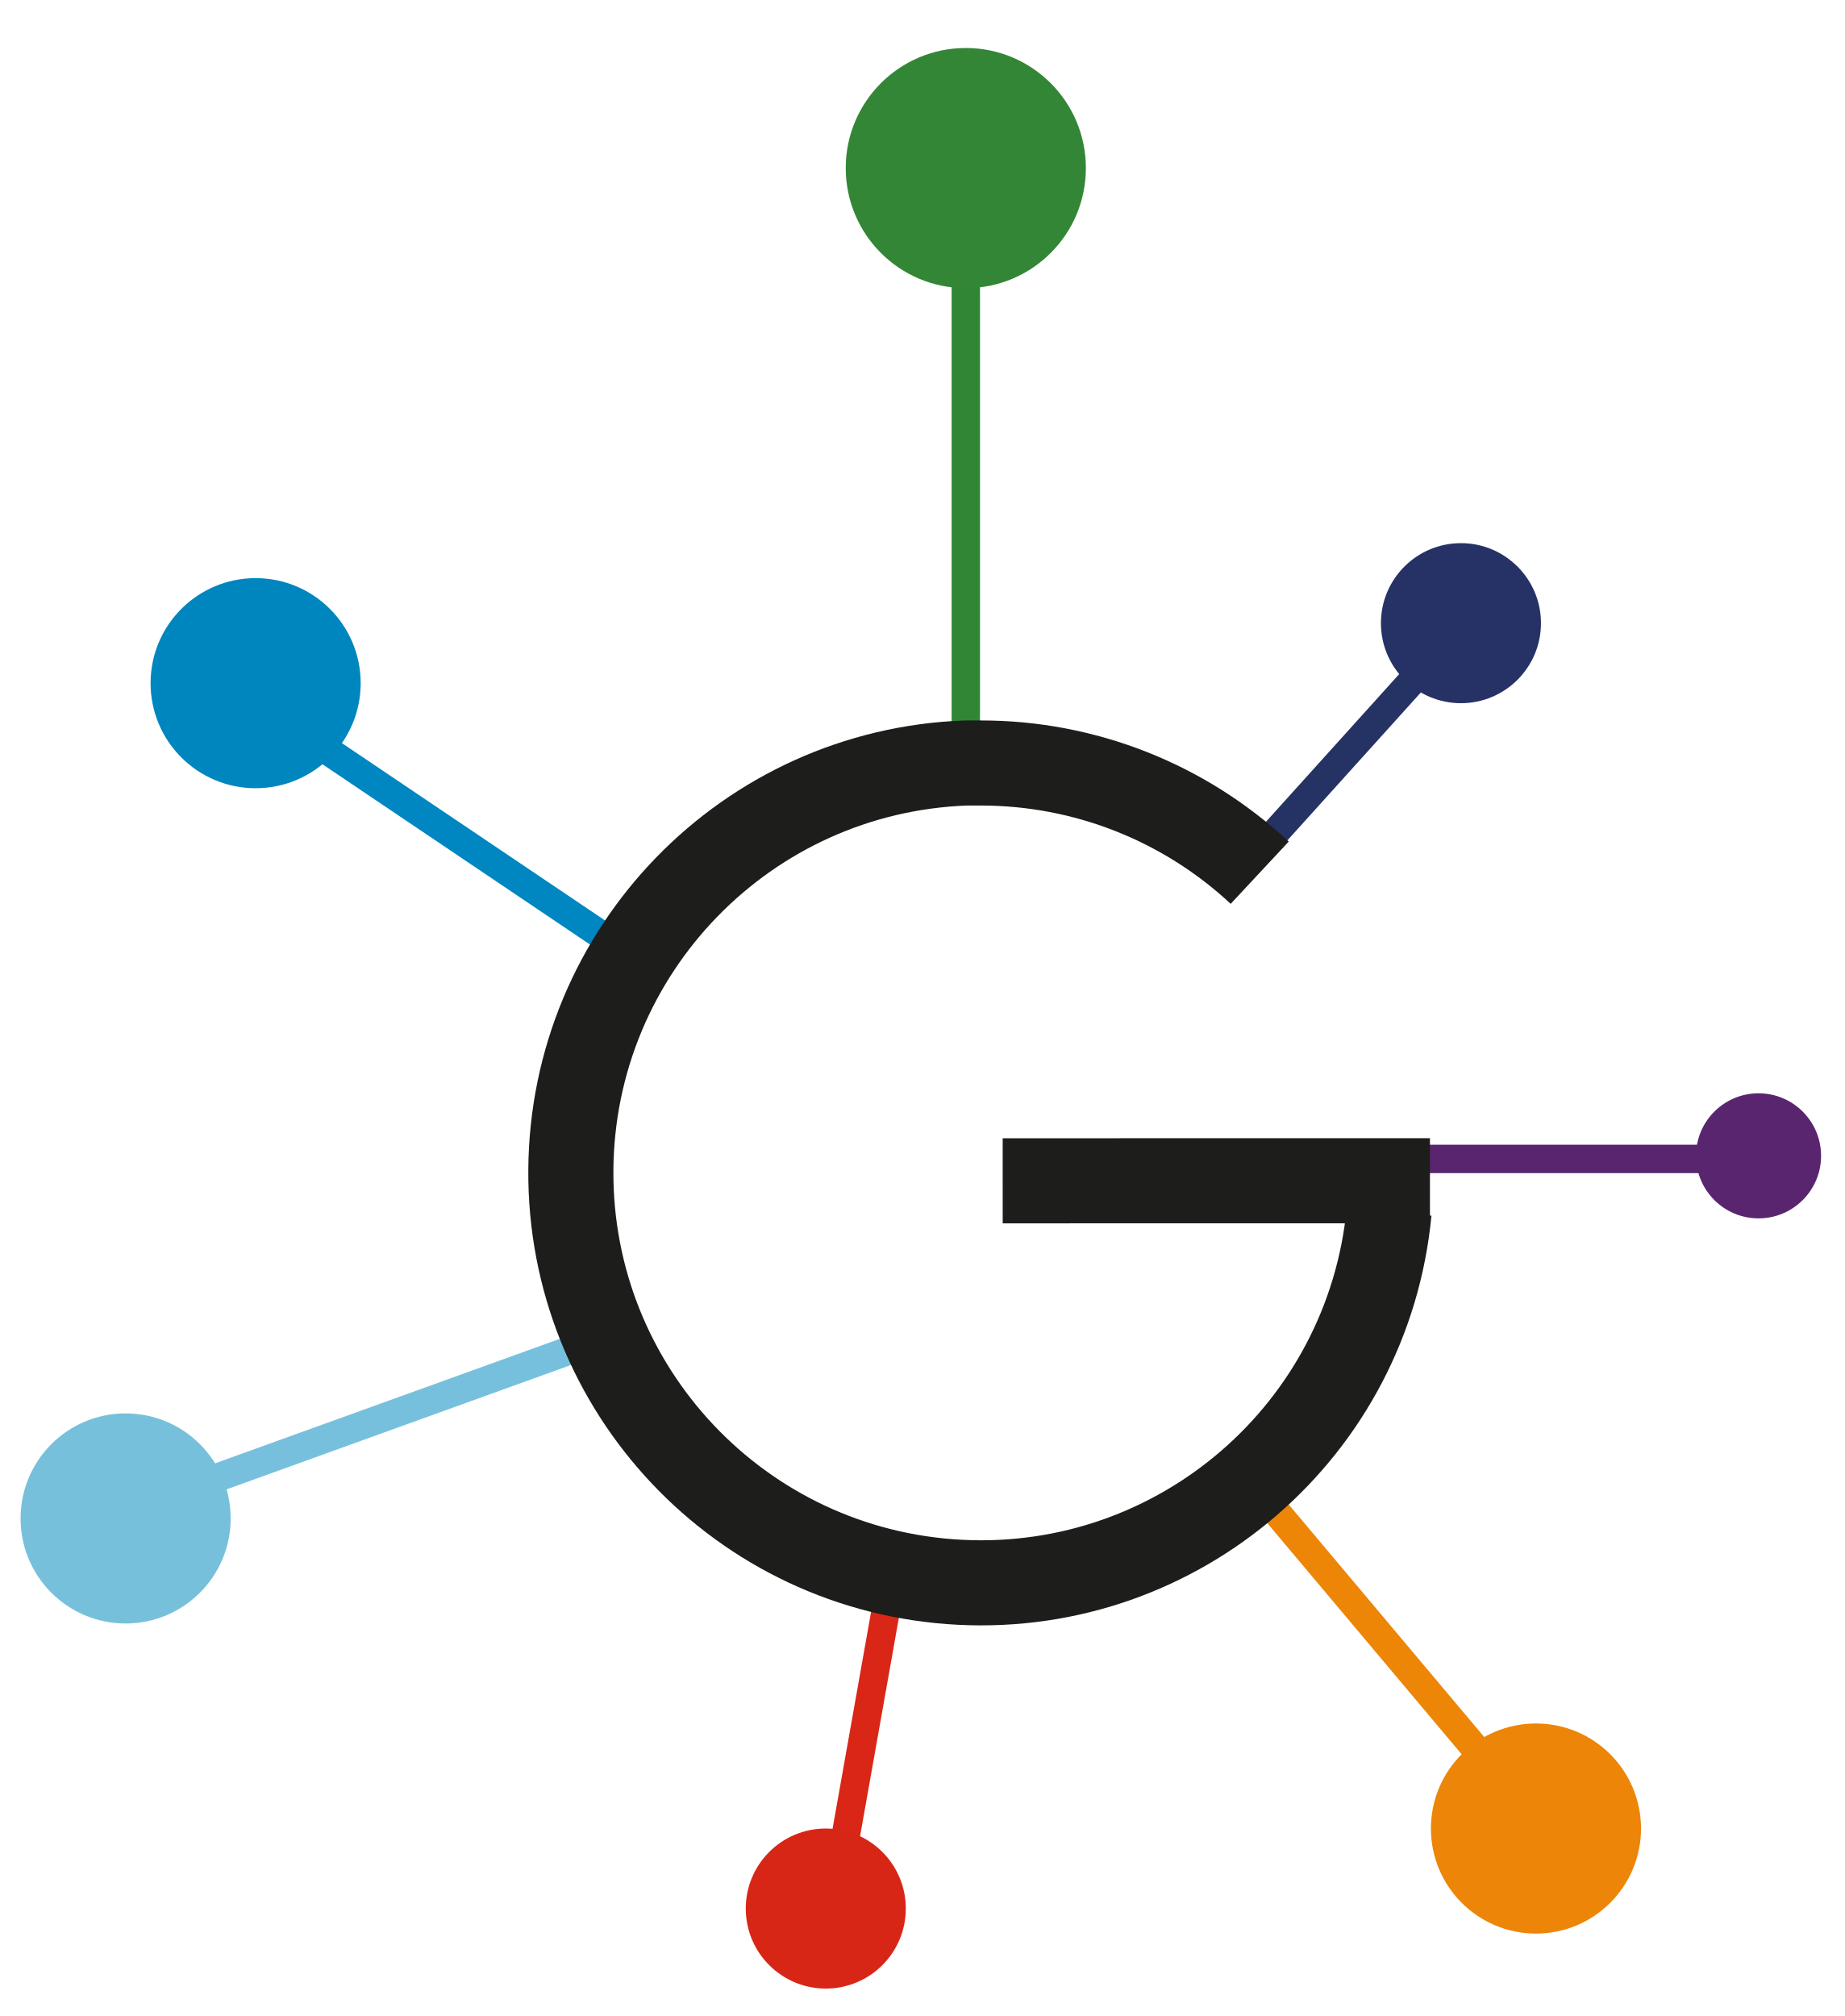
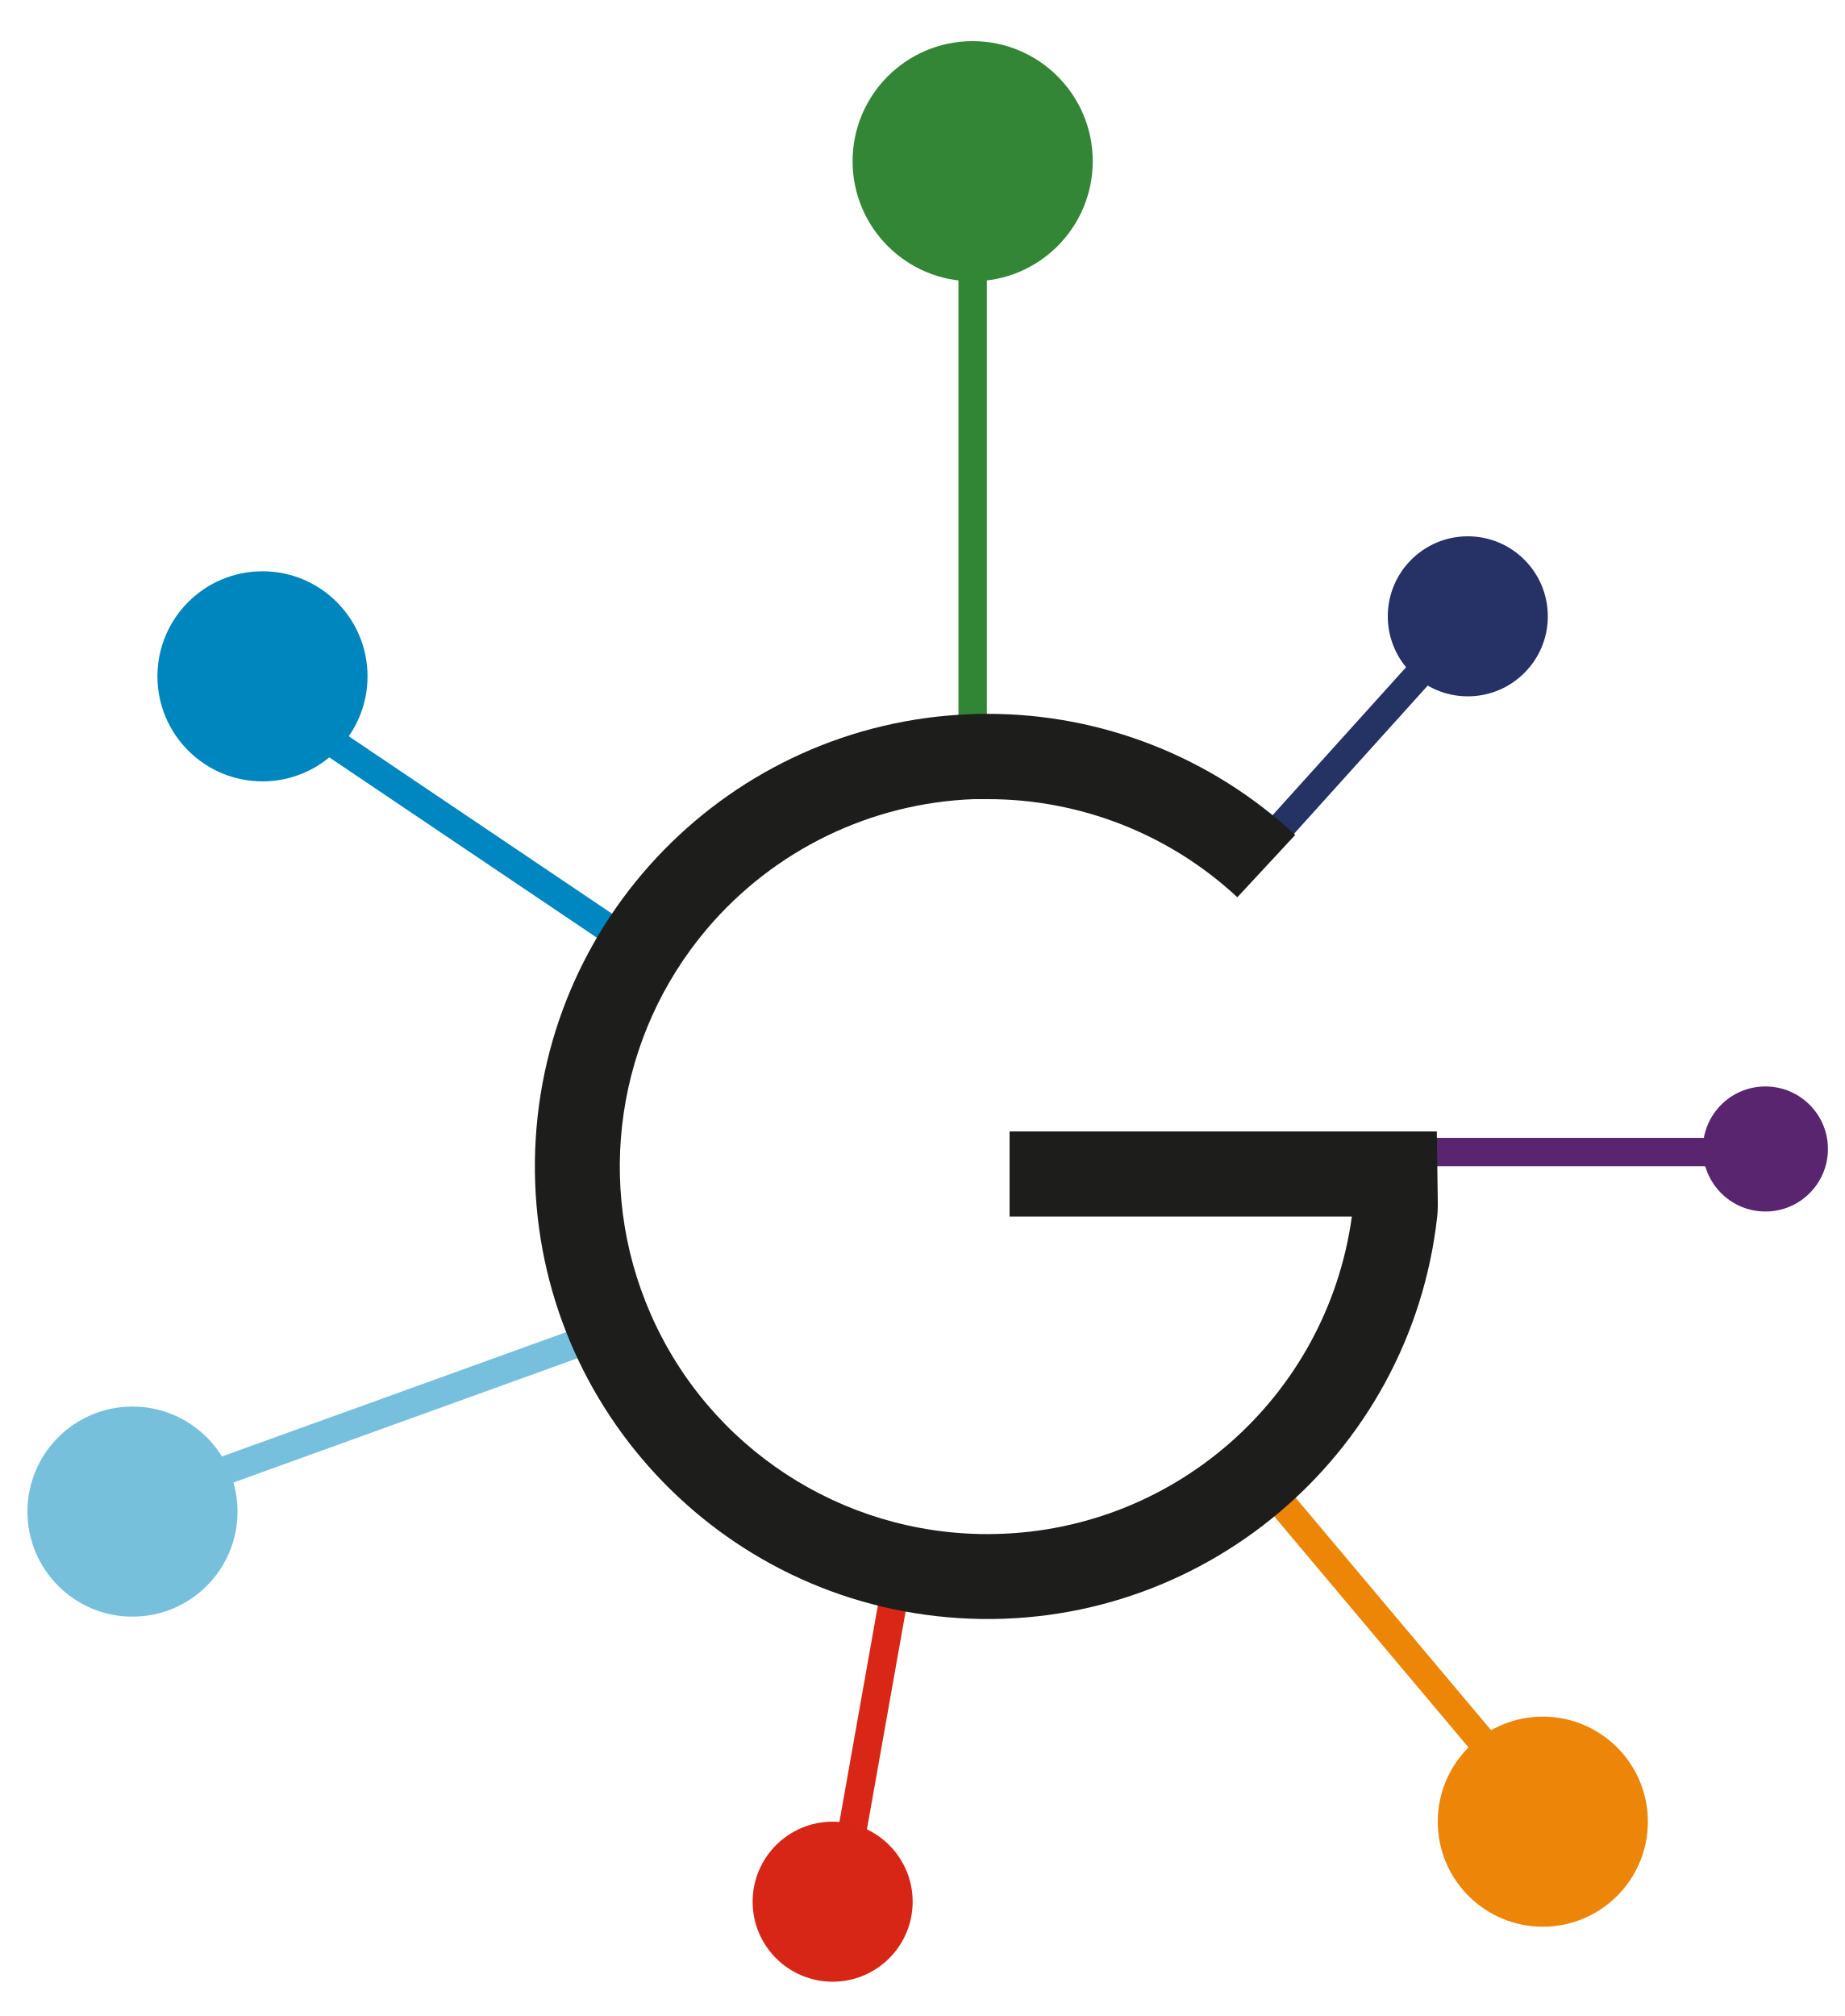
<svg xmlns="http://www.w3.org/2000/svg" id="Capa_1" data-name="Capa 1" viewBox="0 0 269 294">
  <defs>
-     <style>.cls-1,.cls-12{fill:#328635;}.cls-1{stroke:#318635;}.cls-1,.cls-14,.cls-15,.cls-2,.cls-3,.cls-4,.cls-5,.cls-6{stroke-miterlimit:10;}.cls-1,.cls-14,.cls-2,.cls-3,.cls-4,.cls-5,.cls-6{stroke-width:4.14px;}.cls-2,.cls-7{fill:#0086bf;}.cls-2{stroke:#0086c0;}.cls-3,.cls-9{fill:#263265;}.cls-3{stroke:#253264;}.cls-4,.cls-8{fill:#ed8508;}.cls-4{stroke:#ed8507;}.cls-13,.cls-5{fill:#77c0dc;}.cls-5{stroke:#77c0dd;}.cls-11,.cls-6{fill:#d82616;}.cls-6{stroke:#d92616;}.cls-10,.cls-14{fill:#59256f;}.cls-14{stroke:#59256f;}.cls-15{fill:none;stroke:#1d1d1b;stroke-width:12.41px;}</style>
+     <style>.cls-1,.cls-12{fill:#328635;}.cls-1{stroke:#318635;}.cls-1,.cls-14,.cls-2,.cls-3,.cls-4,.cls-5,.cls-6{stroke-miterlimit:10;stroke-width:4.14px;}.cls-2,.cls-7{fill:#0086bf;}.cls-2{stroke:#0086c0;}.cls-3,.cls-9{fill:#263265;}.cls-3{stroke:#253264;}.cls-4,.cls-8{fill:#ed8508;}.cls-4{stroke:#ed8507;}.cls-13,.cls-5{fill:#77c0dc;}.cls-5{stroke:#77c0dd;}.cls-11,.cls-6{fill:#d82616;}.cls-6{stroke:#d92616;}.cls-10,.cls-14{fill:#59256f;}.cls-14{stroke:#59256f;}.cls-15{fill:#1d1d1b;}</style>
  </defs>
-   <line class="cls-1" x1="140.85" y1="115.68" x2="140.85" y2="32.16" />
-   <line class="cls-2" x1="94.65" y1="141.05" x2="46.66" y2="108.71" />
-   <line class="cls-3" x1="178.95" y1="129.22" x2="208.48" y2="96.49" />
-   <line class="cls-4" x1="218.53" y1="259" x2="179.22" y2="212.25" />
-   <line class="cls-5" x1="30.35" y1="215.97" x2="92.63" y2="193.48" />
-   <line class="cls-6" x1="123.2" y1="268.5" x2="130.91" y2="225.09" />
-   <circle class="cls-7" cx="37.28" cy="99.63" r="15.32" />
-   <circle class="cls-8" cx="224" cy="266.66" r="15.32" />
-   <circle class="cls-9" cx="213.06" cy="90.88" r="11.67" />
-   <circle class="cls-10" cx="256.46" cy="168.56" r="9.12" />
-   <circle class="cls-11" cx="120.43" cy="278.33" r="11.67" />
-   <circle class="cls-12" cx="140.85" cy="24.51" r="17.51" />
-   <circle class="cls-13" cx="18.32" cy="221.44" r="15.32" />
-   <line class="cls-14" x1="203.71" y1="169.01" x2="247.8" y2="169.01" />
-   <path class="cls-15" d="M183.71,127.27a59.58,59.58,0,0,0-40.67-16c-.73,0-1.46,0-2.19,0a59.8,59.8,0,1,0,61.73,65.43" />
-   <line class="cls-15" x1="208.54" y1="172.19" x2="146.23" y2="172.2" />
+   <line class="cls-1" x1="141.85" y1="114.68" x2="141.85" y2="31.16" />
+   <line class="cls-2" x1="95.65" y1="140.05" x2="47.66" y2="107.71" />
+   <line class="cls-3" x1="179.95" y1="128.22" x2="209.48" y2="95.49" />
+   <line class="cls-4" x1="219.53" y1="258" x2="180.22" y2="211.25" />
+   <line class="cls-5" x1="31.35" y1="214.97" x2="93.63" y2="192.48" />
+   <line class="cls-6" x1="124.2" y1="267.5" x2="131.91" y2="224.09" />
+   <circle class="cls-7" cx="38.28" cy="98.63" r="15.32" />
+   <circle class="cls-8" cx="225" cy="265.66" r="15.32" />
+   <circle class="cls-9" cx="214.06" cy="89.88" r="11.67" />
+   <circle class="cls-10" cx="257.46" cy="167.56" r="9.12" />
+   <circle class="cls-11" cx="121.43" cy="277.33" r="11.67" />
+   <circle class="cls-12" cx="141.85" cy="23.51" r="17.51" />
+   <circle class="cls-13" cx="19.32" cy="220.44" r="15.32" />
+   <line class="cls-14" x1="204.71" y1="168.01" x2="248.8" y2="168.01" />
+   <path class="cls-15" d="M209.54,165H147.23v12.41l49.92,0A53.63,53.63,0,0,1,144,223.72a53.56,53.56,0,0,1-49.13-32.14,53.61,53.61,0,0,1,8.26-56.15,53.68,53.68,0,0,1,38.93-18.89c.65,0,1.29,0,1.94,0a53.42,53.42,0,0,1,36.45,14.31l8.44-9.09A65.75,65.75,0,0,0,144,104.1c-.81,0-1.62,0-2.41.05a66,66,0,1,0,68,73.35,17.54,17.54,0,0,0,.09-2.29Z" />
</svg>
